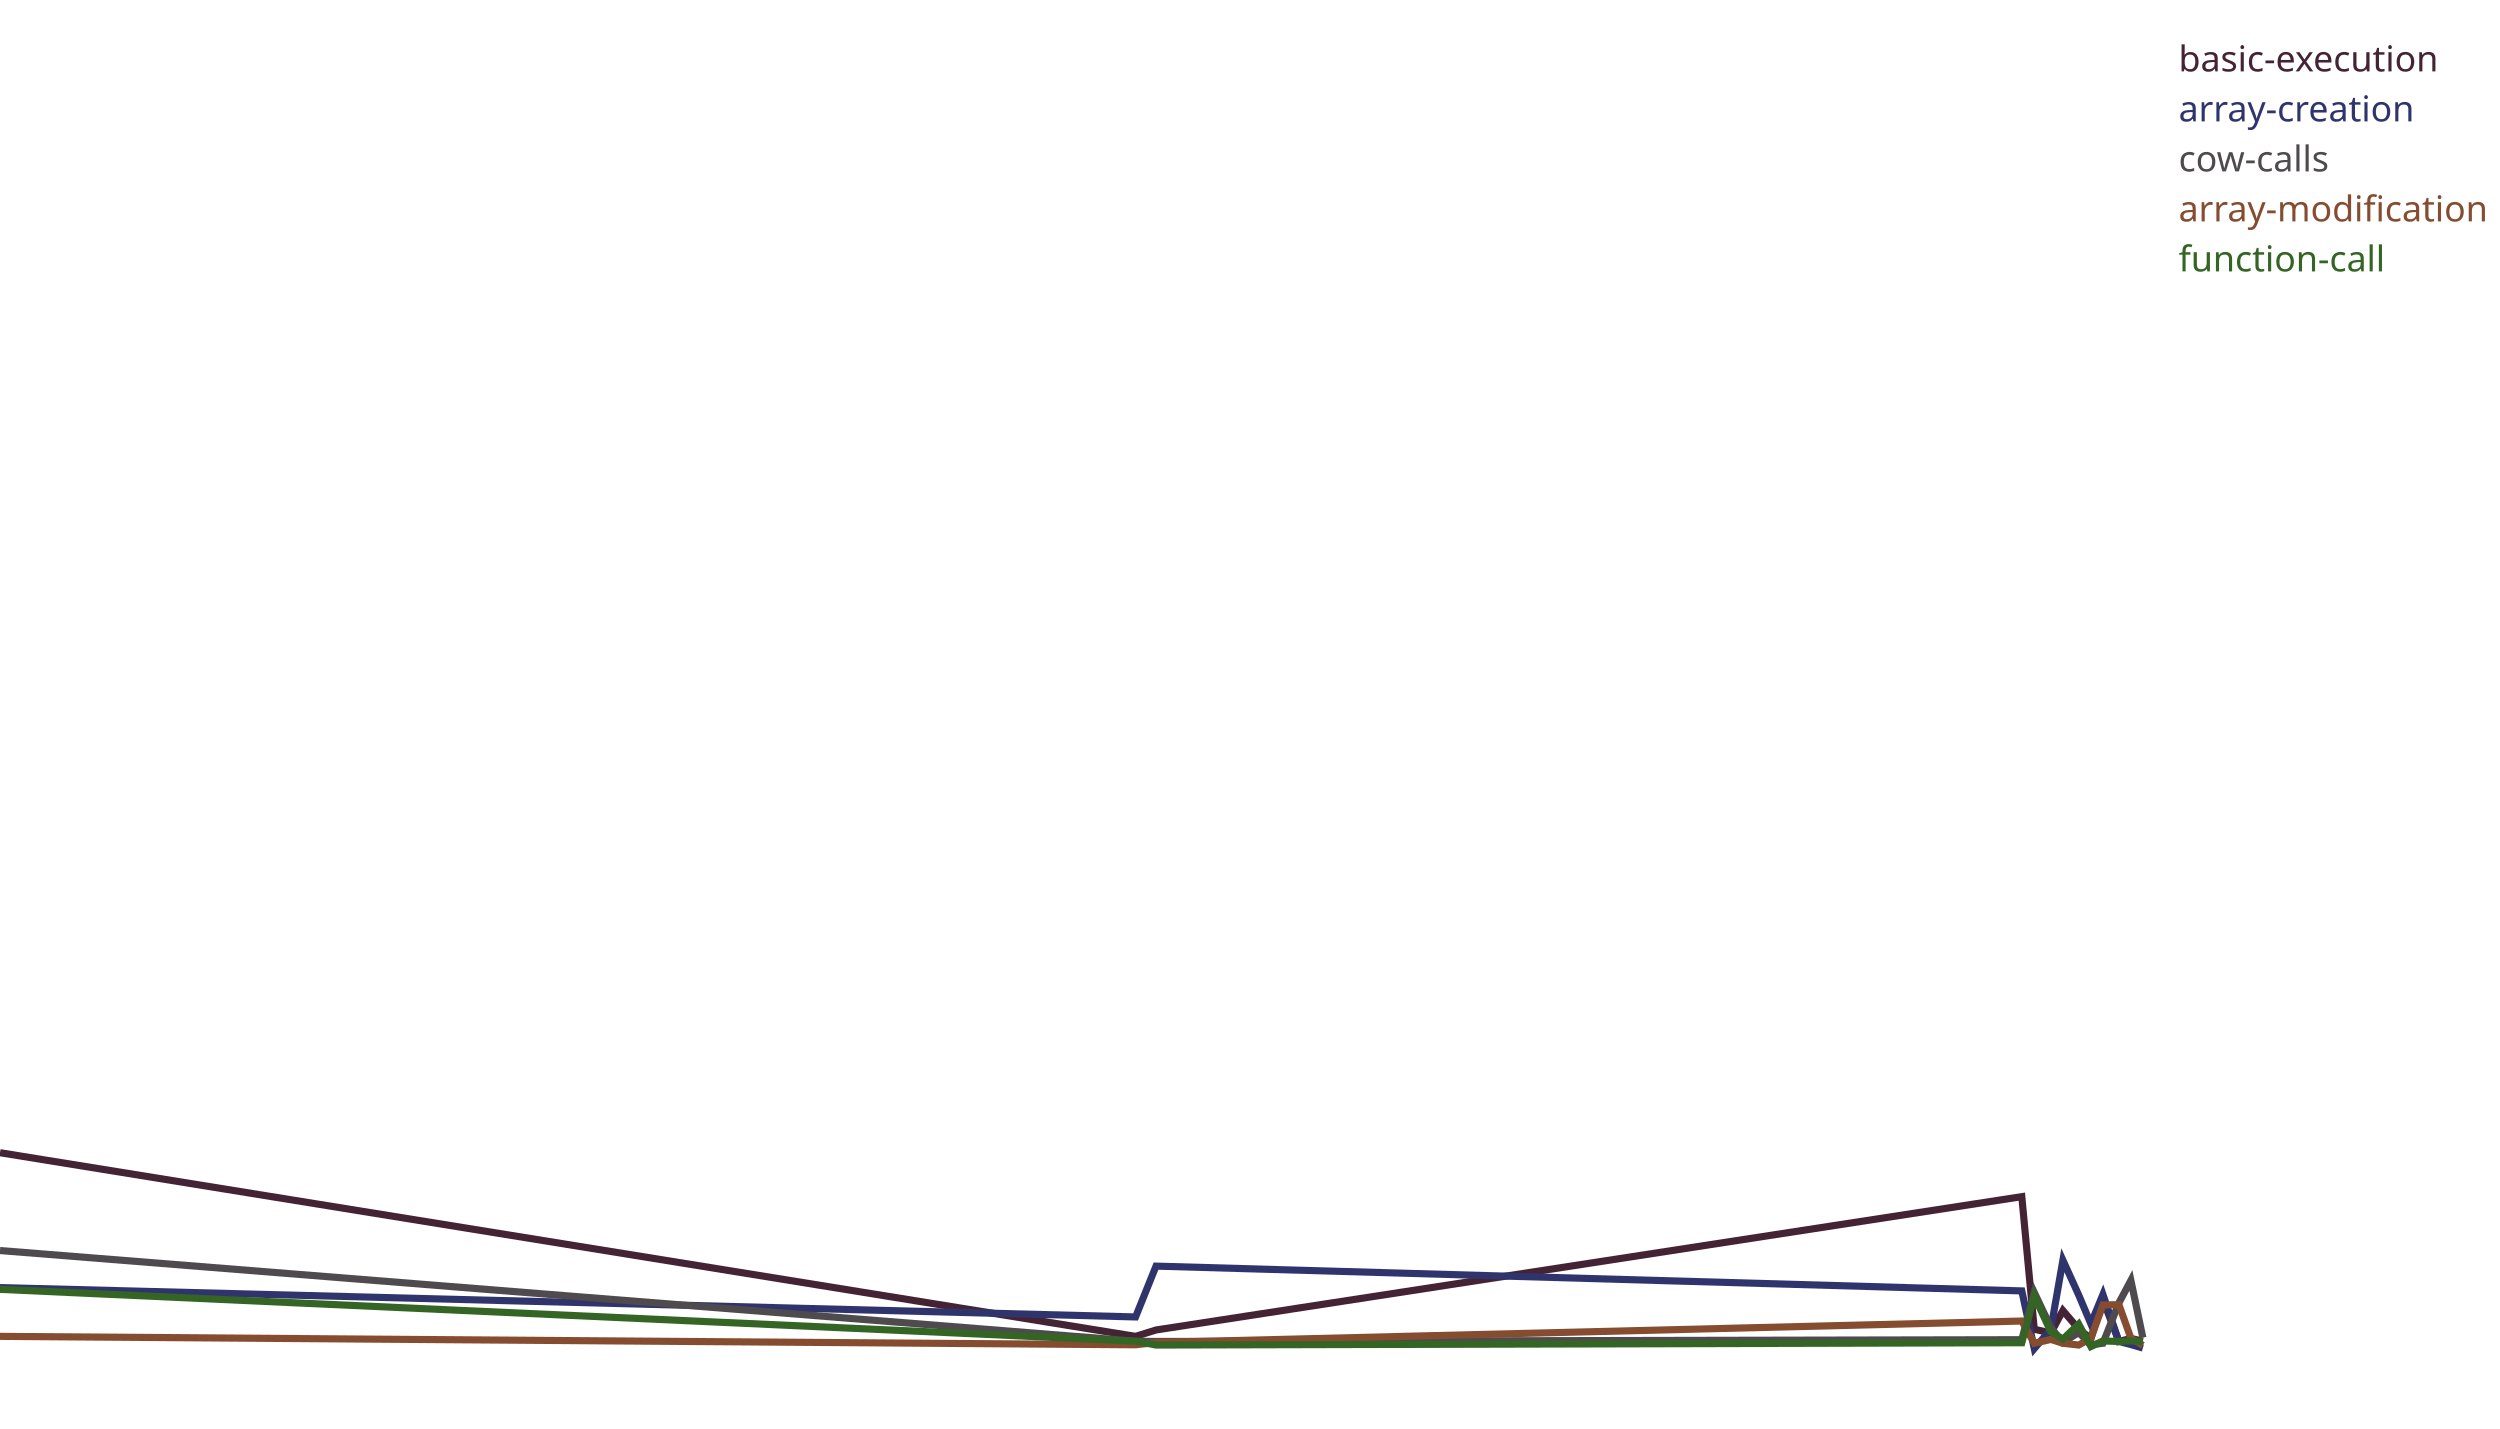
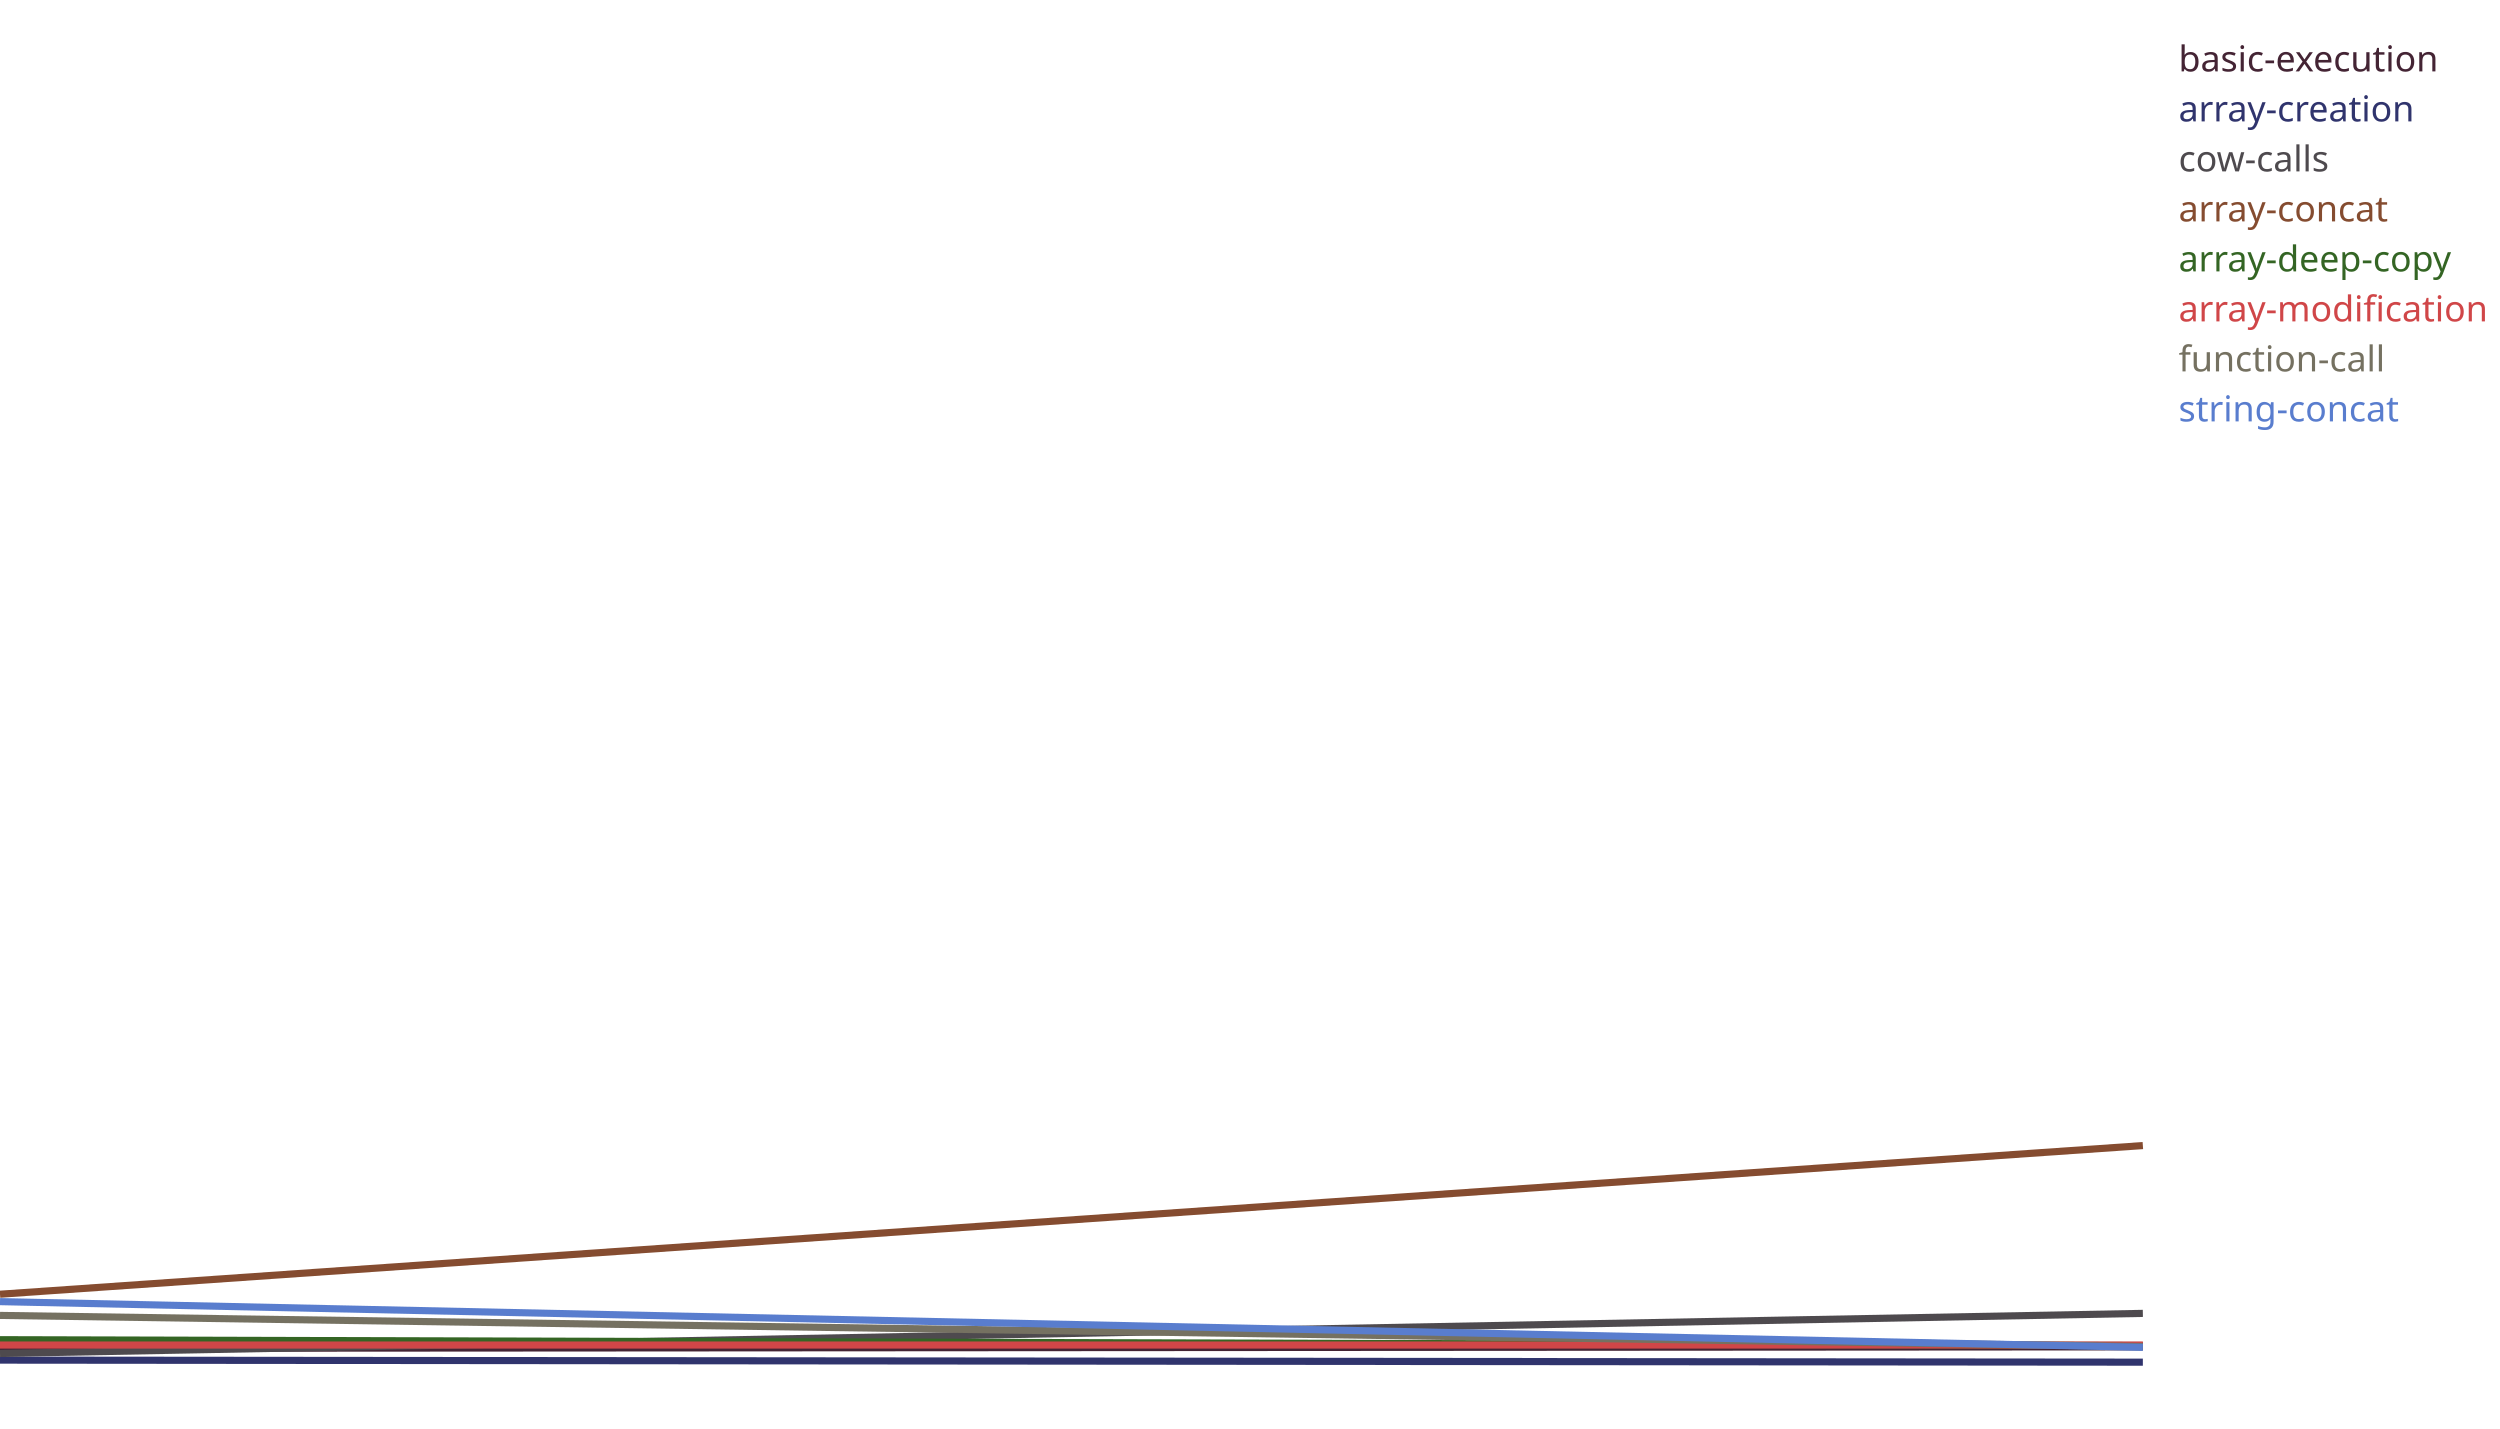
<svg xmlns="http://www.w3.org/2000/svg" version="1.1" viewBox="0 0 350 200">
  <text x="305.000" y="10" fill="#442434" font-family="sans-serif" font-size="5" xml:space="preserve">basic-execution</text>
-   <path d="M 0 161.38 158.978 187.091 161.842 186.197 283.052 167.531 284.798 186.09 287.115 186.626 288.806 183.479 291.015 186.054 292.719 187.413 294.41 181.941 296.646 187.806 298.323 187.377 300 187.77" fill="none" stroke="#442434" stroke-width="1.00" />
+   <path d="M 0 188.772 300 188.557" fill="none" stroke="#442434" stroke-width="1.00" />
  <text x="305.000" y="17" fill="#30346d" font-family="sans-serif" font-size="5" xml:space="preserve">array-creation</text>
-   <path d="M 0 180.261 158.978 184.373 161.842 177.257 283.052 180.726 284.798 188.807 287.115 186.089 288.806 176.435 291.015 181.298 292.719 185.339 294.41 181.226 296.646 187.806 298.323 188.235 300 188.736" fill="none" stroke="#30346d" stroke-width="1.00" />
+   <path d="M 0 190.416 300 190.703" fill="none" stroke="#30346d" stroke-width="1.00" />
  <text x="305.000" y="24" fill="#4e4a4e" font-family="sans-serif" font-size="5" xml:space="preserve">cow-calls</text>
-   <path d="M 0 175.076 158.978 187.77 161.842 187.806 283.052 187.556 284.798 180.941 287.115 185.84 288.806 187.949 291.015 186.554 292.719 188.271 294.41 188.056 296.646 182.406 298.323 179.259 300 187.27" fill="none" stroke="#4e4a4e" stroke-width="1.00" />
-   <text x="305.000" y="31" fill="#854c30" font-family="sans-serif" font-size="5" xml:space="preserve">array-modification</text>
-   <path d="M 0 187.091 158.978 188.271 161.842 187.949 283.052 184.945 284.798 188.056 287.115 187.52 288.806 188.057 291.015 188.307 292.719 187.377 294.41 182.693 296.646 182.657 298.323 187.341 300 188.343" fill="none" stroke="#854c30" stroke-width="1.00" />
-   <text x="305.000" y="38" fill="#346524" font-family="sans-serif" font-size="5" xml:space="preserve">function-call</text>
-   <path d="M 0 180.511 158.978 187.77 161.842 188.307 283.052 187.985 284.798 181.441 287.115 186.447 288.806 187.484 291.015 185.375 292.719 188.522 294.41 187.734 296.646 187.806 298.323 187.735 300 187.806" fill="none" stroke="#346524" stroke-width="1.00" />
+   <path d="M 0 189.487 300 183.873" fill="none" stroke="#4e4a4e" stroke-width="1.00" />
+   <text x="305.000" y="31" fill="#854c30" font-family="sans-serif" font-size="5" xml:space="preserve">array-concat</text>
+   <path d="M 0 181.191 300 160.379" fill="none" stroke="#854c30" stroke-width="1.00" />
+   <text x="305.000" y="38" fill="#346524" font-family="sans-serif" font-size="5" xml:space="preserve">array-deep-copy</text>
+   <path d="M 0 187.556 300 188.378" fill="none" stroke="#346524" stroke-width="1.00" />
+   <text x="305.000" y="45" fill="#d04648" font-family="sans-serif" font-size="5" xml:space="preserve">array-modification</text>
+   <path d="M 0 188.306 300 188.307" fill="none" stroke="#d04648" stroke-width="1.00" />
+   <text x="305.000" y="52" fill="#757161" font-family="sans-serif" font-size="5" xml:space="preserve">function-call</text>
+   <path d="M 0 184.159 300 188.521" fill="none" stroke="#757161" stroke-width="1.00" />
+   <text x="305.000" y="59" fill="#597dce" font-family="sans-serif" font-size="5" xml:space="preserve">string-concat</text>
+   <path d="M 0 182.227 300 188.629" fill="none" stroke="#597dce" stroke-width="1.00" />
</svg>
